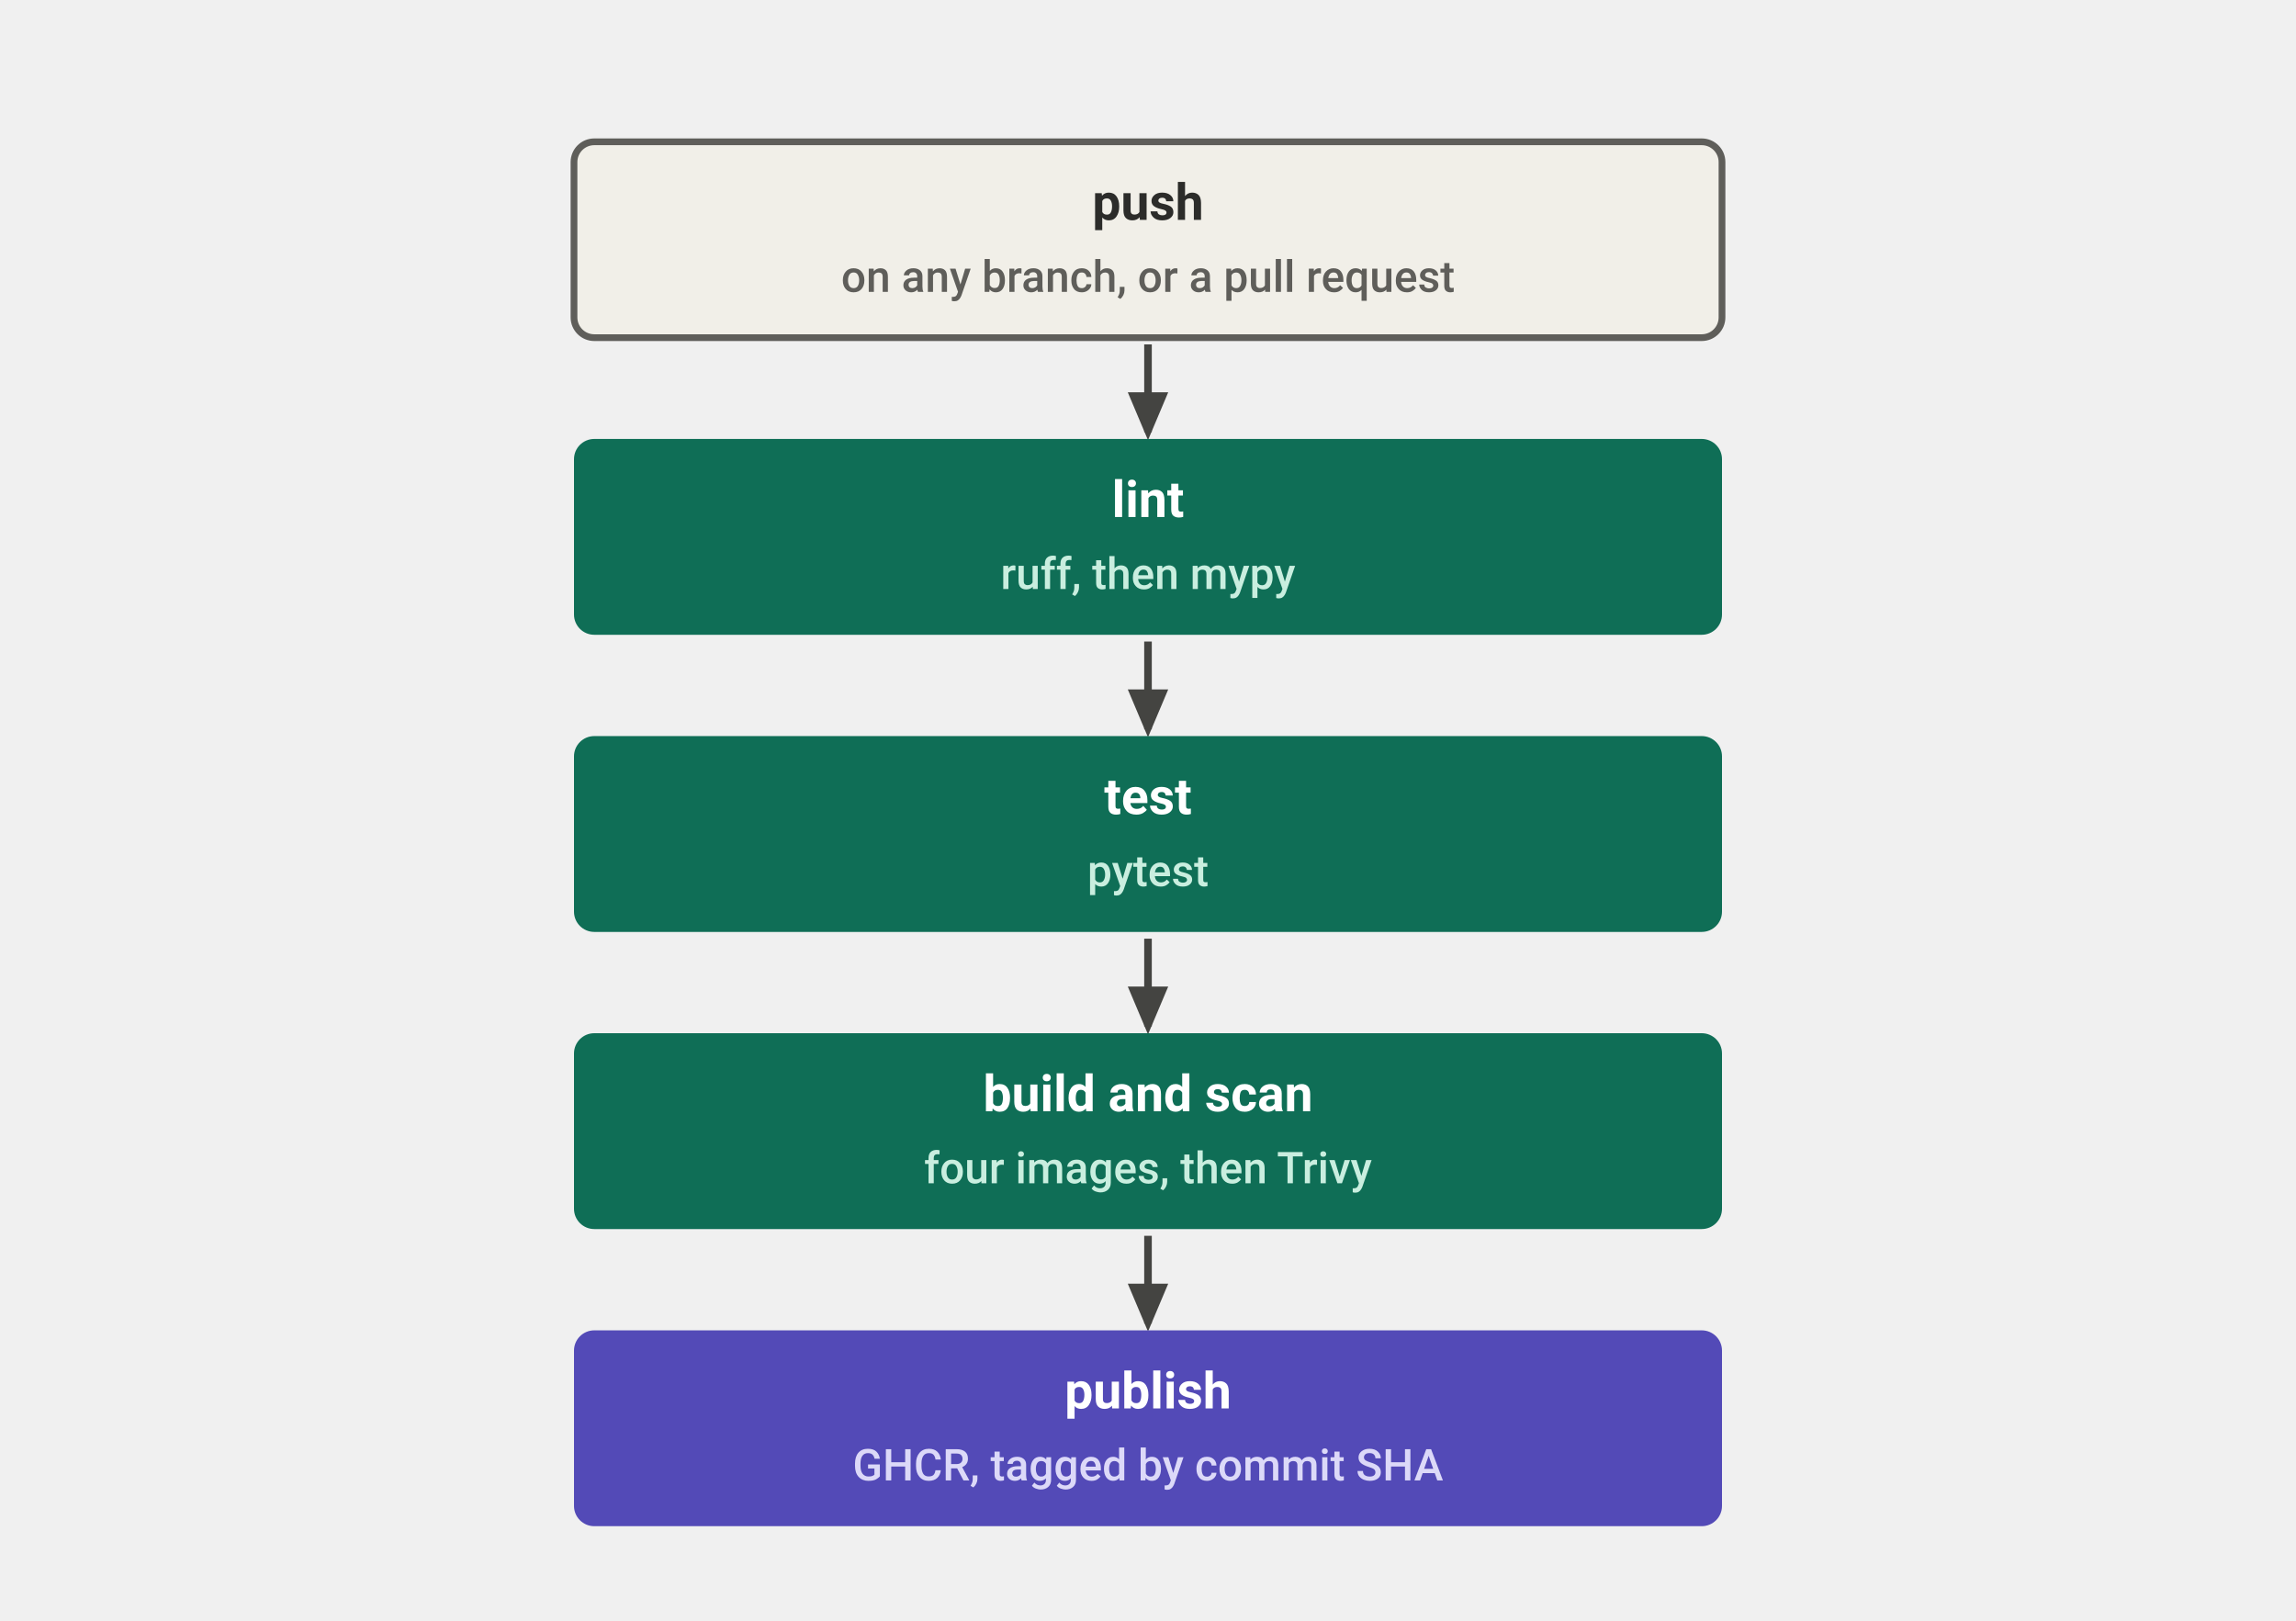
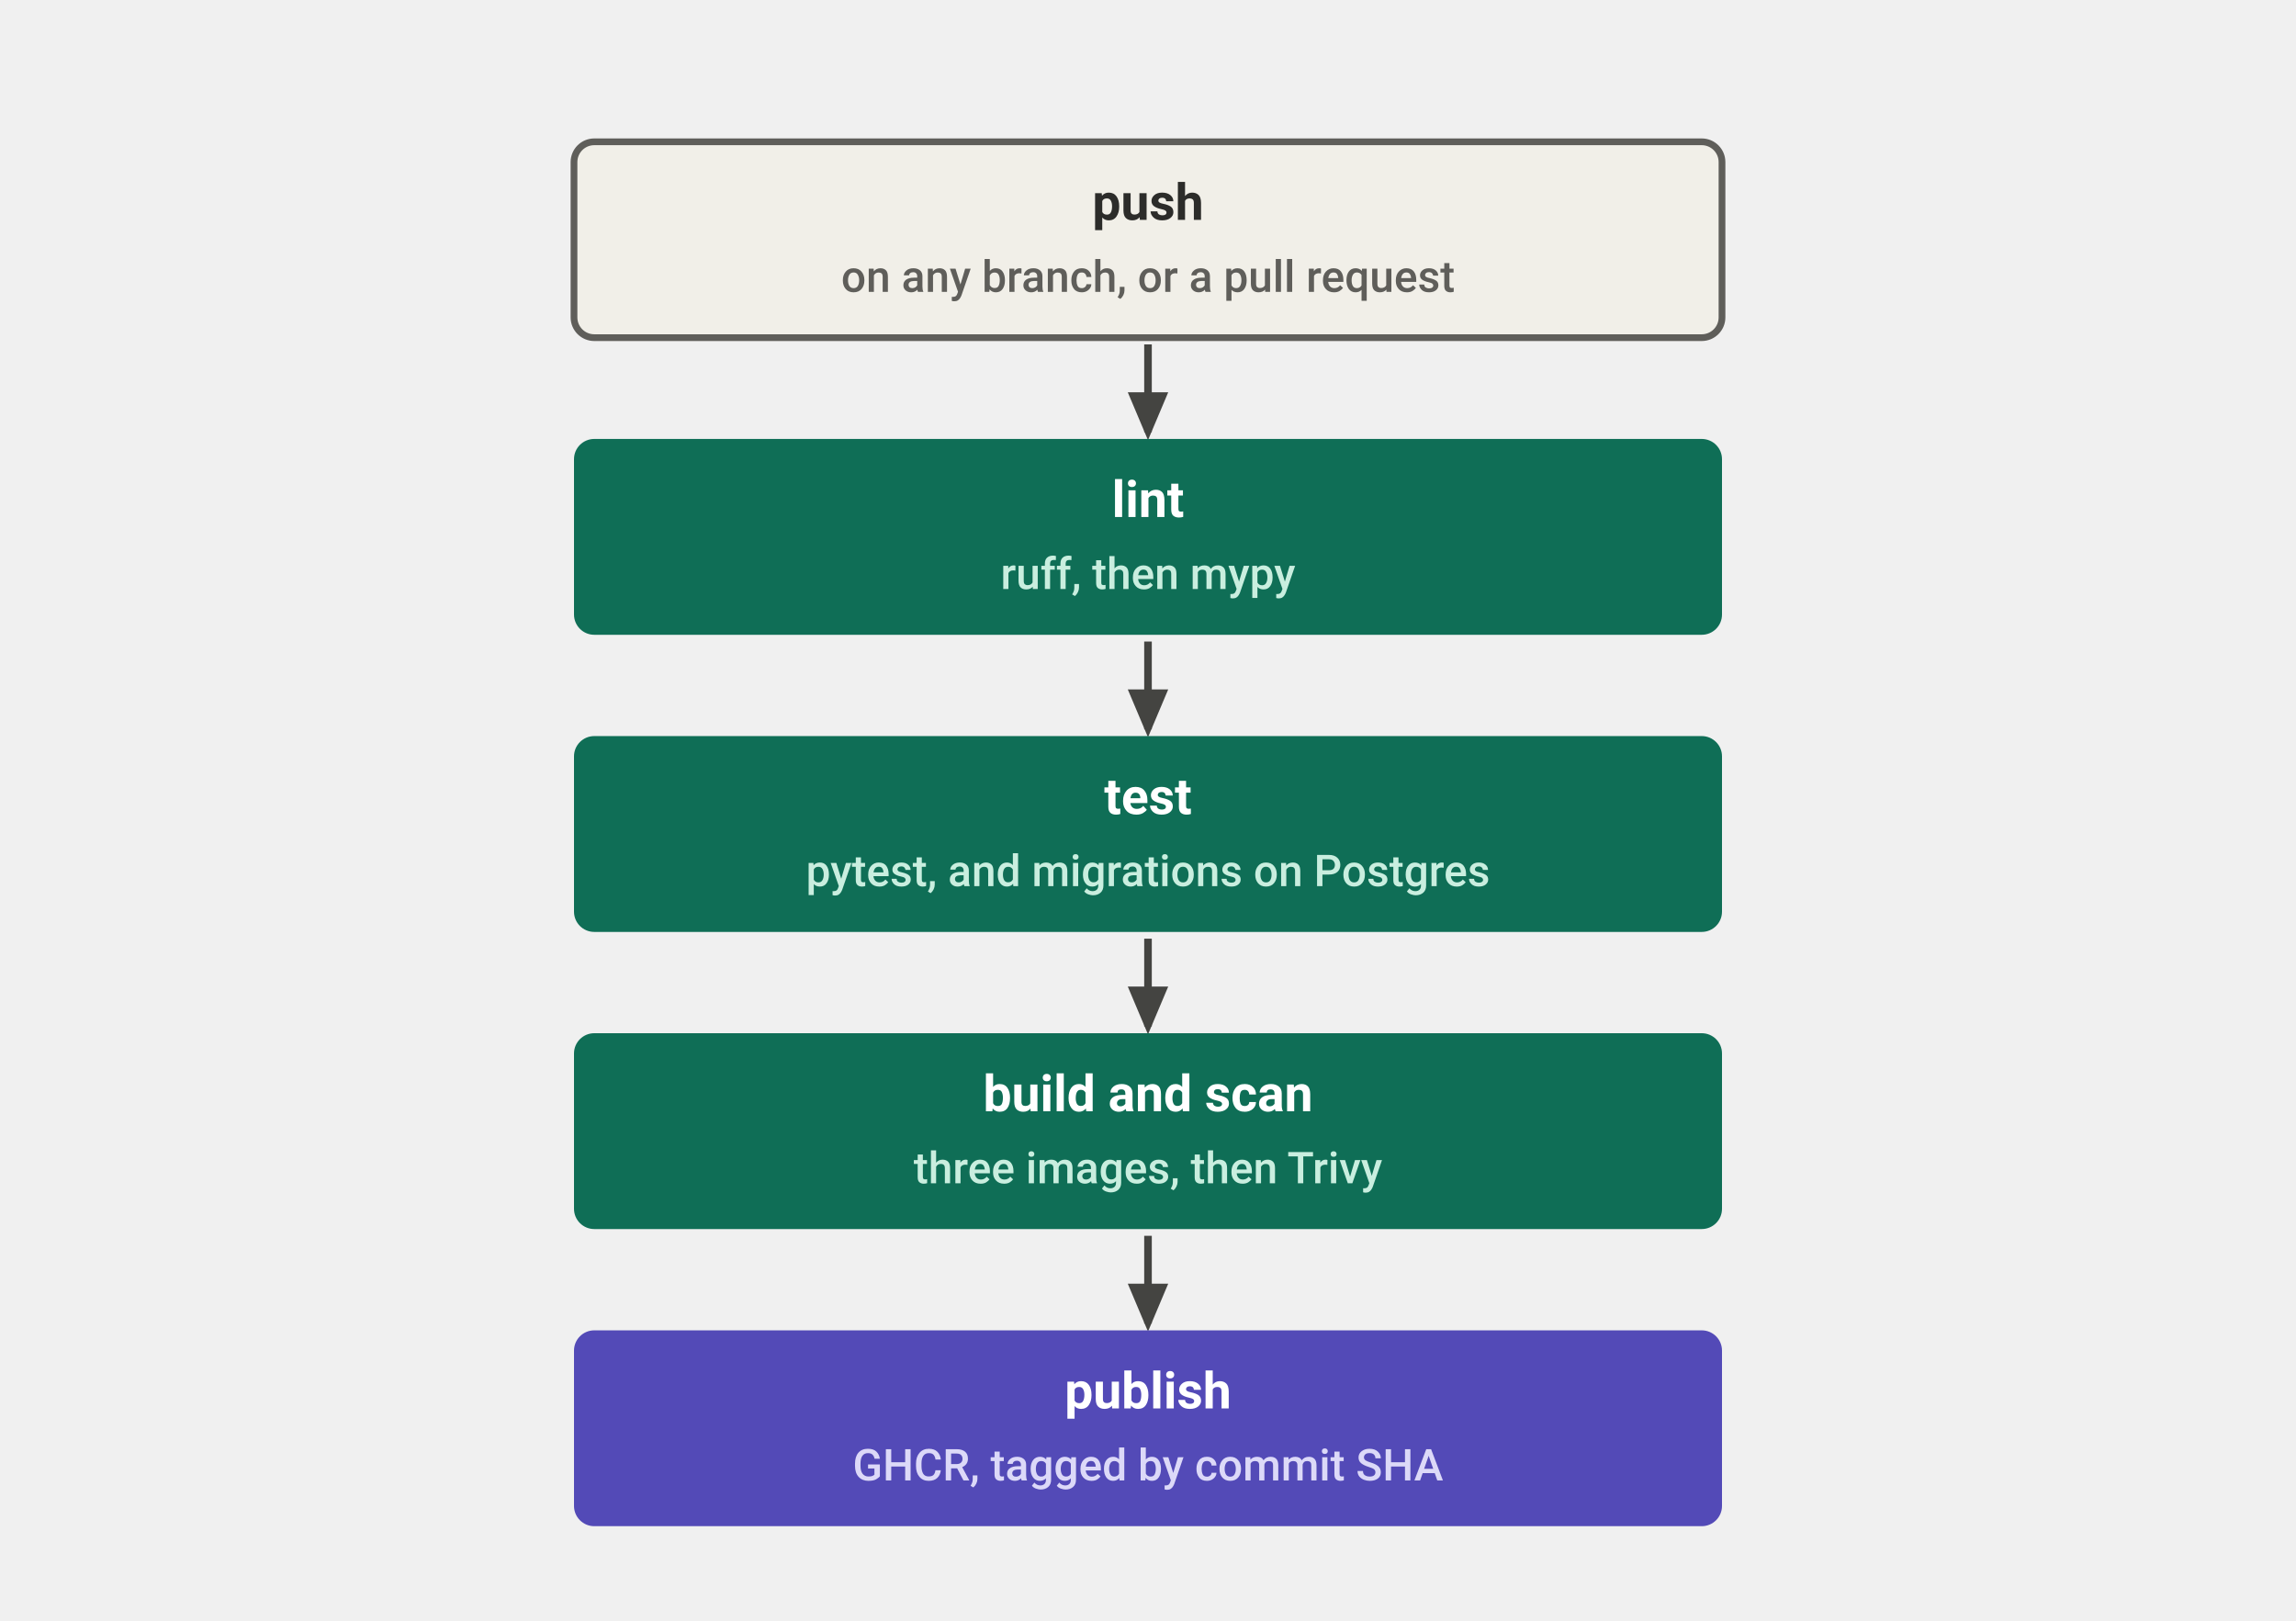
<svg xmlns="http://www.w3.org/2000/svg" width="680" height="480" viewBox="0 0 680 480" role="img" aria-labelledby="ti de">
  <style>
text{font-family:-apple-system,BlinkMacSystemFont,'Segoe UI',Roboto,Helvetica,Arial,sans-serif;dominant-baseline:central}
.t{font-size:15px;font-weight:700}
.s{font-size:13px;font-weight:500}
.h{font-size:16px;font-weight:700}
</style>
  <defs>
    <marker id="a" viewBox="0 0 10 10" refX="7.5" refY="5" markerWidth="7" markerHeight="7" orient="auto-start-reverse">
      <path d="M0 1.2L9 5L0 8.8z" fill="context-stroke" />
    </marker>
  </defs>
  <rect x="170" y="42" width="340" height="58" rx="6" fill="#F1EFE8" stroke="#5F5E5A" stroke-width="2" />
  <text class="t" x="340.0" y="60.0" text-anchor="middle" fill="#2C2C2A">push</text>
  <text class="s" x="340.0" y="82.0" text-anchor="middle" fill="#5F5E5A">on any branch, or a pull request</text>
  <line x1="340" y1="102" x2="340" y2="128" stroke="#444441" stroke-width="2.25" marker-end="url(#a)" />
  <rect x="170" y="130" width="340" height="58" rx="6" fill="#0F6E56" />
  <text class="t" x="340.0" y="148.0" text-anchor="middle" fill="#FFFFFF">lint</text>
  <text class="s" x="340.0" y="170.0" text-anchor="middle" fill="#C9EEDF">ruff, then mypy</text>
  <line x1="340" y1="190" x2="340" y2="216" stroke="#444441" stroke-width="2.25" marker-end="url(#a)" />
  <rect x="170" y="218" width="340" height="58" rx="6" fill="#0F6E56" />
  <text class="t" x="340.0" y="236.0" text-anchor="middle" fill="#FFFFFF">test</text>
-   <text class="s" x="340.0" y="258.0" text-anchor="middle" fill="#C9EEDF">pytest</text>
+   <text class="s" x="340.0" y="258.0" text-anchor="middle" fill="#C9EEDF">pytest, and migrations on Postgres</text>
  <line x1="340" y1="278" x2="340" y2="304" stroke="#444441" stroke-width="2.25" marker-end="url(#a)" />
  <rect x="170" y="306" width="340" height="58" rx="6" fill="#0F6E56" />
  <text class="t" x="340.0" y="324.0" text-anchor="middle" fill="#FFFFFF">build and scan</text>
-   <text class="s" x="340.0" y="346.0" text-anchor="middle" fill="#C9EEDF">four images, then Trivy</text>
+   <text class="s" x="340.0" y="346.0" text-anchor="middle" fill="#C9EEDF">three images, then Trivy</text>
  <line x1="340" y1="366" x2="340" y2="392" stroke="#444441" stroke-width="2.25" marker-end="url(#a)" />
  <rect x="170" y="394" width="340" height="58" rx="6" fill="#534AB7" />
  <text class="t" x="340.0" y="412.0" text-anchor="middle" fill="#FFFFFF">publish</text>
  <text class="s" x="340.0" y="434.0" text-anchor="middle" fill="#DCD9F8">GHCR, tagged by commit SHA</text>
</svg>
